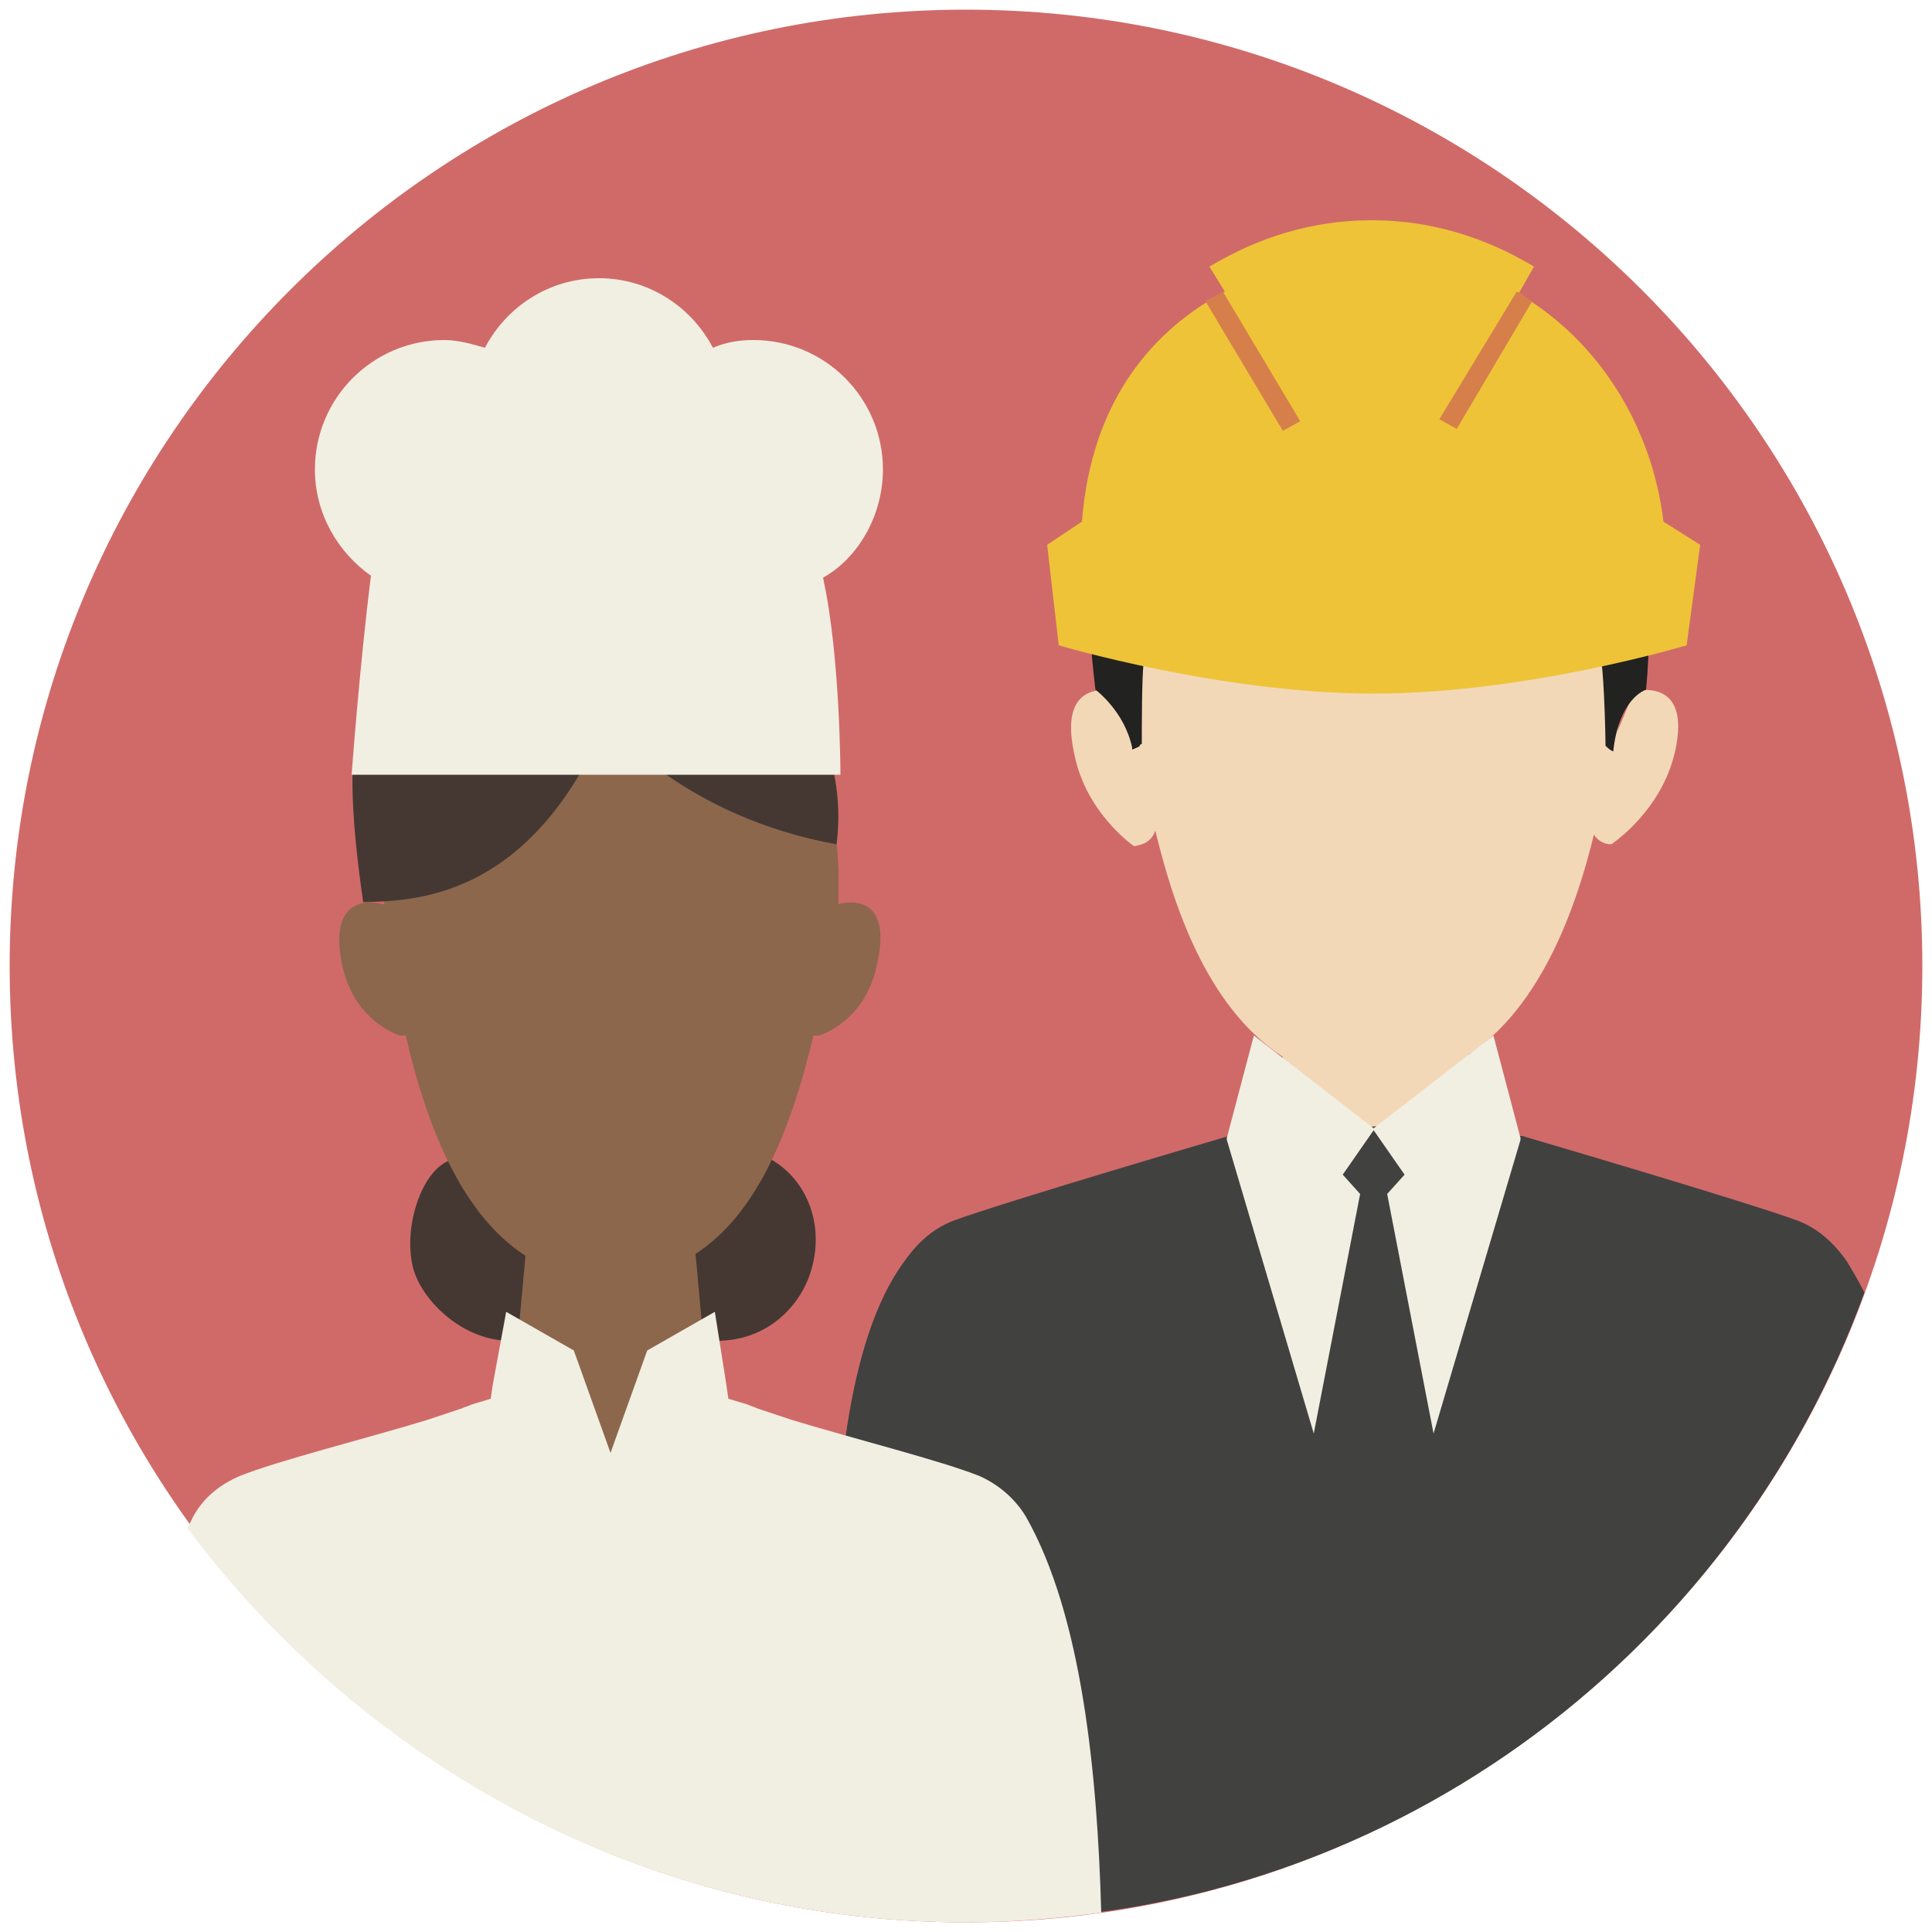
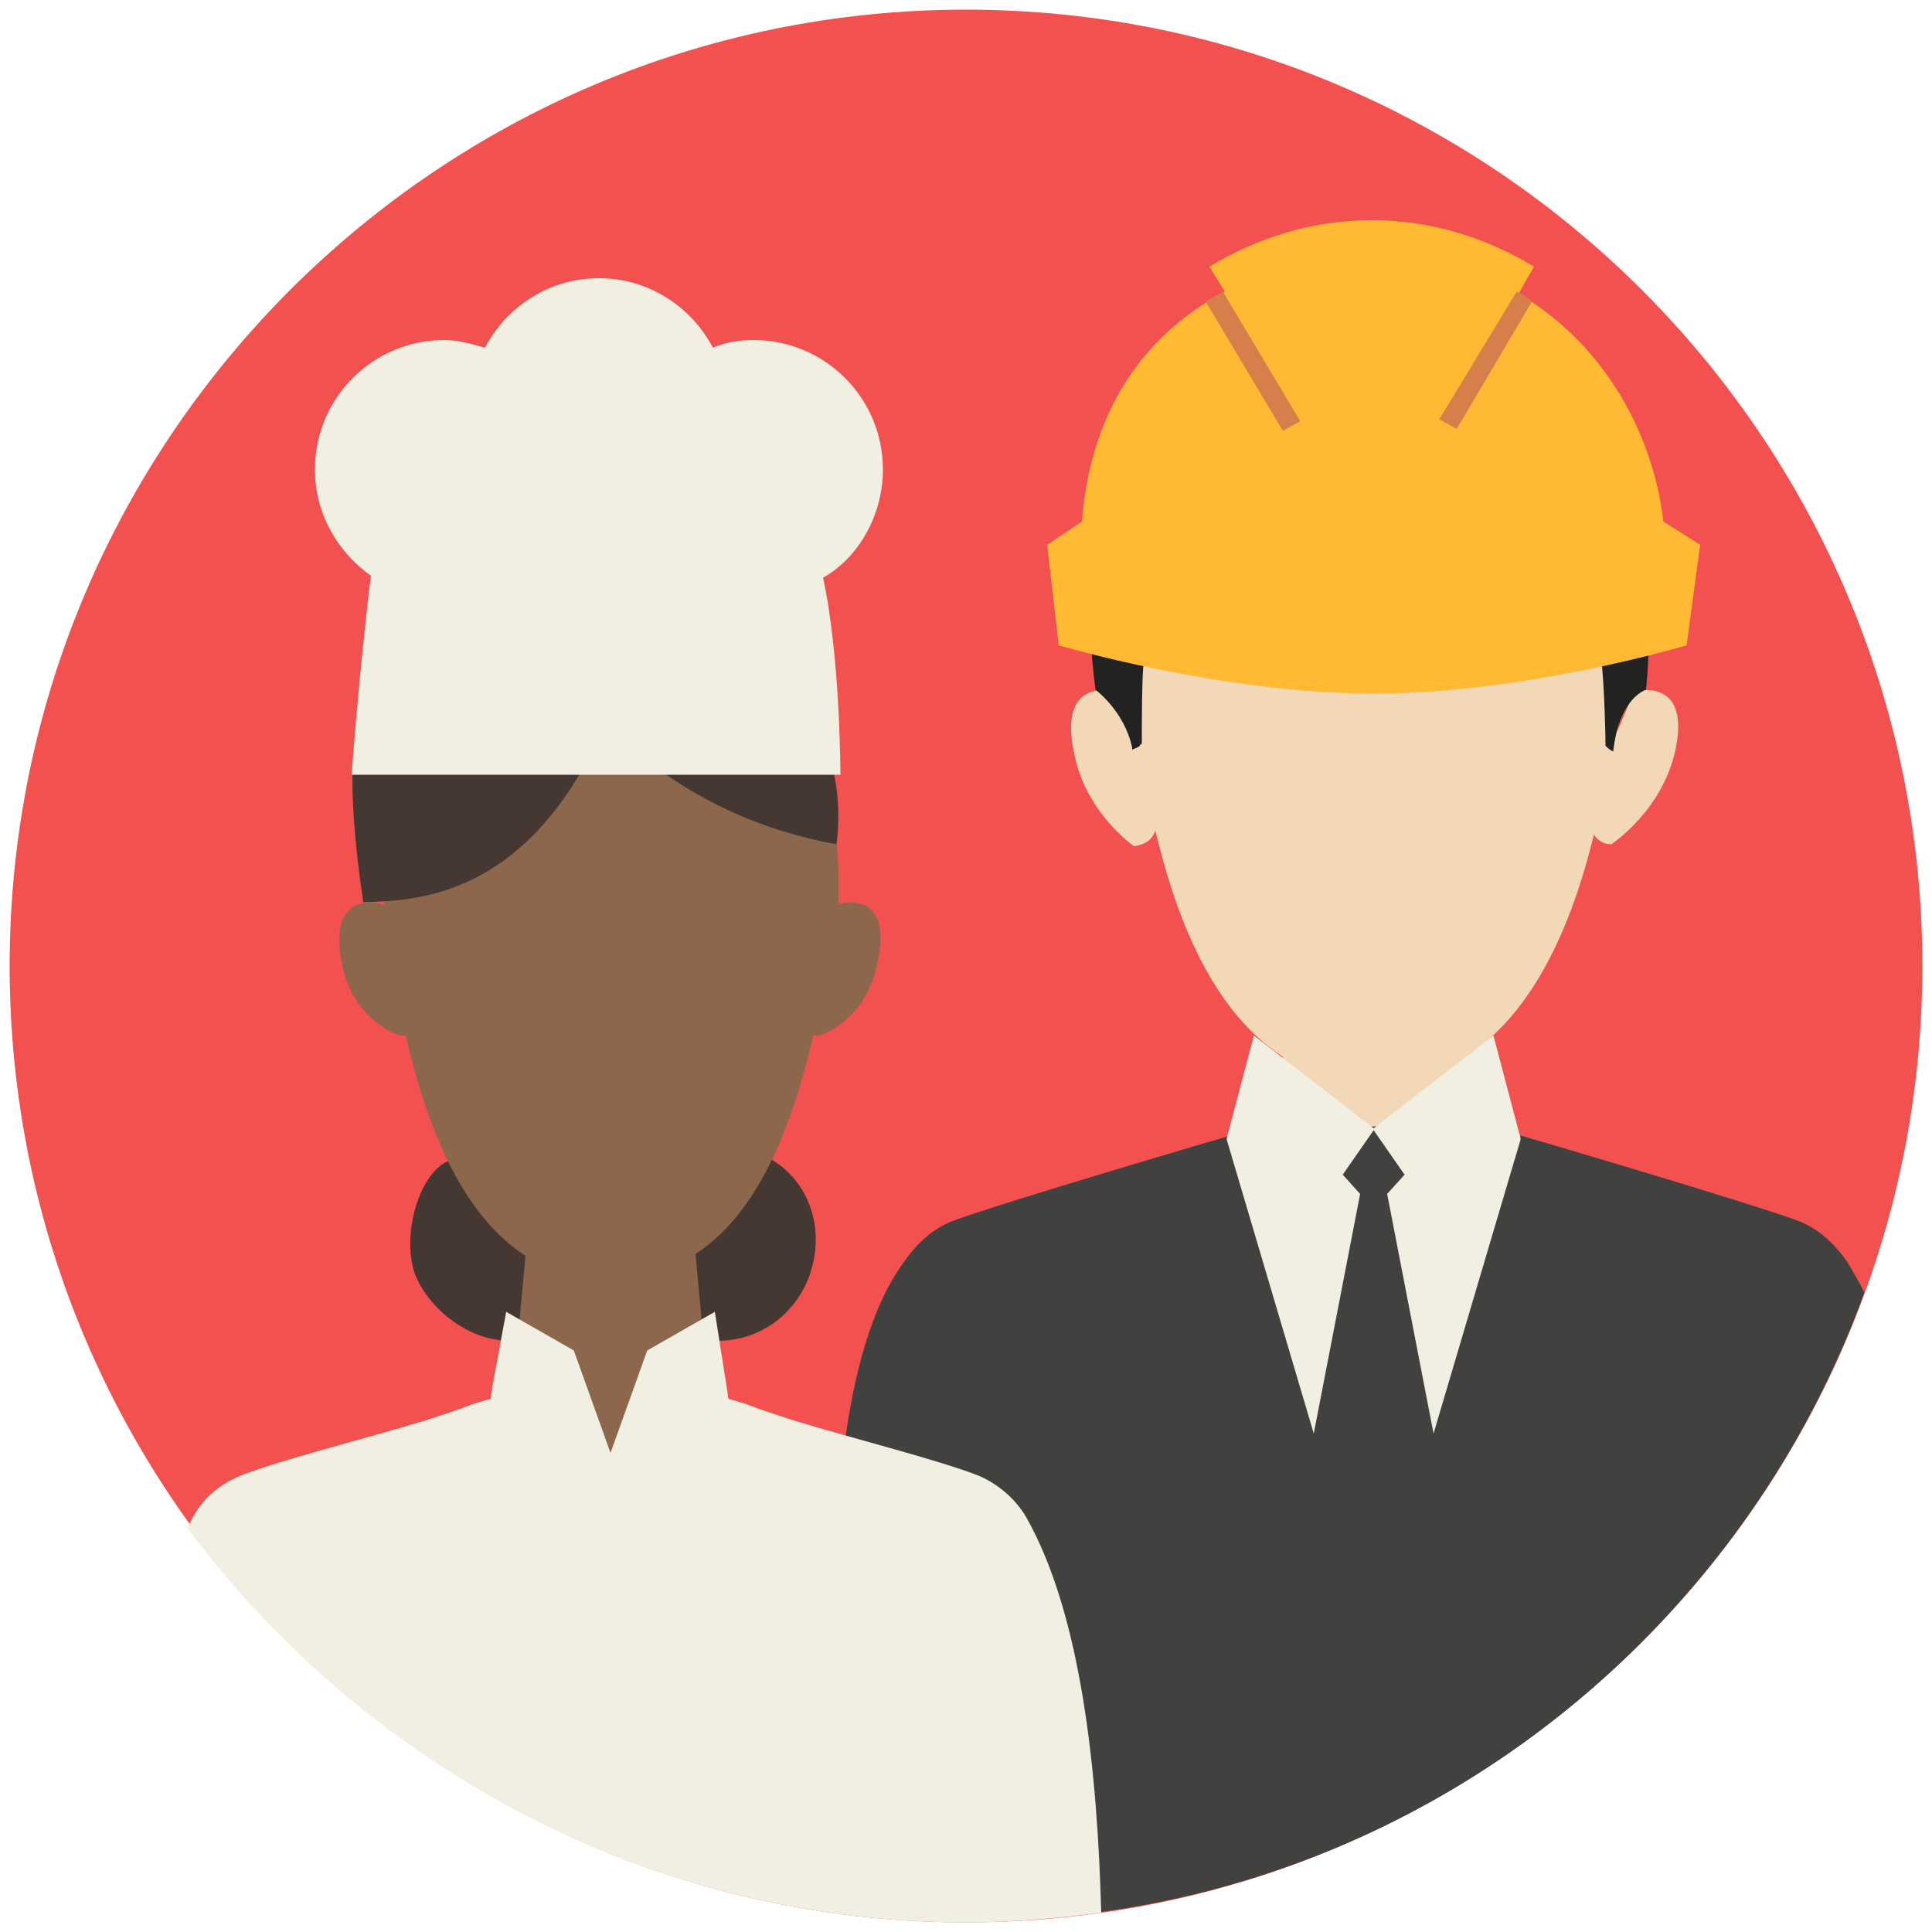
<svg xmlns="http://www.w3.org/2000/svg" viewBox="0 0 100 100">
-   <path fill="#D06A69" d="M50,0.5C22.7,0.5,0.5,22.7,0.5,50c0,27.3,22.2,49.5,49.5,49.5c27.3,0,49.5-22.2,49.5-49.5   C99.5,22.7,77.3,0.5,50,0.5" />
+   <path fill="#f25150" d="M50,0.5C22.7,0.5,0.5,22.7,0.5,50c0,27.3,22.2,49.5,49.5,49.5c27.3,0,49.5-22.2,49.5-49.5   C99.5,22.7,77.3,0.5,50,0.5" />
  <path fill="#F3D8B8" d="M84.5,35.8c0,0.3-0.4,1.1-0.8,2.1c0.3-1.6,0.7-3.4,0.6-4c-0.1-8.3-6.7-13.7-13.2-13.7   c-6.6,0-13.1,5.4-13.2,13.7c0,0.7,0.3,2.6,0.7,4.2c-0.4-1.1-0.8-2-0.8-2.3c0,0-3.1-0.9-2.2,3.2c0.6,3.1,3.1,4.8,3.1,4.8   c0.6-0.1,0.9-0.3,1.1-0.8c0.9,3.7,2.6,9.1,6.6,11.7l-0.5,11.2l10.9-1.6L76,54.6c3.8-2.5,5.6-7.7,6.5-11.4c0.2,0.3,0.5,0.5,0.9,0.5   c0,0,2.6-1.7,3.3-4.8C87.6,34.9,84.5,35.8,84.5,35.8z M71.1,56.1L71.1,56.1C71.1,56.1,71.1,56.1,71.1,56.1L71.1,56.1z" />
  <path fill="#414140" d="M96.5,66.9c-0.3-0.6-0.6-1.1-0.9-1.6c-0.7-1-1.5-1.7-2.5-2.1c-2.7-1-14.3-4.4-14.3-4.4l-7.6-0.5l-7.6,0.5   c0,0-11.6,3.4-14.3,4.4c-1,0.4-1.8,1.1-2.5,2.1c-6,8.1-2.7,32.7-2.7,32.7l4.7,1.4c0.5,0,0.9,0,1.4,0C71.4,99.5,89.6,85.9,96.5,66.9   z" />
  <polygon fill="#F1EFE2" points="78.7,58.9 77.3,53.6 71.1,58.4 64.9,53.6 63.5,58.9 63.5,59 63.5,59 68,74.2 70.4,61.8 69.5,60.8    71.1,58.5 72.7,60.8 71.8,61.8 74.2,74.2 78.7,59 78.7,59  " />
  <path fill="#222221" d="M84.1,23.3c-3.2-3.2-8.8-6.3-13-6.1c-1.8,0.1-4.2,0.7-5.3,1.8c0,0-4.8,0.6-7,3.1c-1.9,2.1-3.1,5.3-2.1,13.6   c0,0,1.5,1.1,1.9,3c0,0.2,0.3-0.1,0.5-0.2c0-0.9,0-3.6,0.1-4.2c0.6-4.2,1.3-6.7,6.7-9.9c0,0,2.1,0.6,3.9,1.2   c0.8,0.3,3.1,1.1,3.5,1.2c3.6,1.4,7.6,1.9,9.5,7c0.2,0.4,0.3,4,0.3,4.8c0.1,0.1,0.2,0.2,0.4,0.3c0.3-2.8,1.7-3.2,1.7-3.2   C85.6,31.6,85.3,24.5,84.1,23.3" />
  <path fill="#222221" d="M58.6,38.8c0.2-0.1,0.3-0.1,0.4-0.2c0-0.9-0.4-3.7-0.3-4.3" />
-   <path fill="#EEC338" d="M86.1,27L86.1,27c-0.6-5-3.4-9.4-7.5-11.8l0.8-1.4c-2.5-1.5-5.3-2.4-8.4-2.4s-5.9,0.9-8.4,2.4l0.8,1.3   c-3.6,1.9-6.9,5.5-7.4,11.9l-1.8,1.2l0.6,5.2c0,0,8.4,2.5,16.3,2.5s16.2-2.5,16.2-2.5l0.7-5.2L86.1,27z" />
+   <path fill="#ffb933" d="M86.1,27L86.1,27c-0.6-5-3.4-9.4-7.5-11.8l0.8-1.4c-2.5-1.5-5.3-2.4-8.4-2.4s-5.9,0.9-8.4,2.4l0.8,1.3   c-3.6,1.9-6.9,5.5-7.4,11.9l-1.8,1.2l0.6,5.2c0,0,8.4,2.5,16.3,2.5s16.2-2.5,16.2-2.5l0.7-5.2L86.1,27z" />
  <path fill="#453833" d="M23.5,60c-1.6,0.3-2.7,3.5-2.1,5.7c0.5,1.7,2.6,3.7,5,3.7c1.9,0,4-1,5.2-2.5c0.3-0.3,0.5-0.7,0.7-1.1   c0.8,1.8,2.6,3.6,4.8,3.6c2.7,0,4.4-1.9,4.9-3.7c0.7-2.4-0.3-4.8-2.3-5.8H23.5z" />
  <path fill="#8C674C" d="M43.4,46.8C43.4,46.8,43.4,46.8,43.4,46.8c0-0.5,0-1,0-1.5c-0.1-7.9-5.5-13.4-11.8-13.4   c-6.3,0-11.7,5.4-11.8,13.4c0,0.5,0,1,0.1,1.5c0,0,0,0-0.1,0c0,0-2.9-0.9-2.1,3.1c0.6,3,3,3.7,3,3.7c0.1,0,0.2,0,0.3,0   c1.2,5.2,3.1,9.4,6.2,11.4l-1,10.8h10.8L36,64.9c3.1-2,4.9-6.2,6.1-11.3c0.1,0,0.2,0,0.3,0c0,0,2.4-0.7,3-3.7   C46.3,45.9,43.4,46.8,43.4,46.8z" />
  <path fill="#F1EFE2" d="M50,99.5c2.4,0,4.7-0.2,7-0.5c-0.2-7.2-1-15.4-3.9-20.5c-0.6-1-1.5-1.7-2.4-2.1c-2-0.8-6.4-1.9-9.7-2.9   l-1.8-0.6c-0.2-0.1-0.3-0.1-0.5-0.2c0,0,0,0,0,0l-1-0.3l-0.1-0.7L37,67.9l-3.5,2l-1.9,5.3l-1.9-5.3l-3.5-2l-0.7,3.8l-0.1,0.7   l-1,0.3c0,0,0,0,0,0c-0.2,0.1-0.3,0.1-0.5,0.2l-1.8,0.6c-3.3,1-7.7,2.1-9.7,2.9c-0.9,0.4-1.8,1-2.4,2.1c-0.1,0.2-0.2,0.4-0.3,0.6   C18.9,91.4,33.5,99.5,50,99.5z" />
  <path fill="#453833" d="M31.6,28.7v-1.5c0,0-8.9,3.9-11,6.3c-2.2,2.5-3,4.9-1.8,13.2c2.5-0.1,8.8,0,12.8-9.9v0.8   c0,0,3.9,4.7,11.7,6.1C44.5,34.4,33.8,28.7,31.6,28.7" />
  <path fill="#F1EFE2" d="M45.7,24.3c0-3.7-3-6.7-6.7-6.7c-0.7,0-1.4,0.1-2.1,0.4c-1.1-2.1-3.3-3.6-5.9-3.6c-2.6,0-4.8,1.5-5.9,3.6   c-0.7-0.2-1.4-0.4-2.1-0.4c-3.7,0-6.7,3-6.7,6.7c0,2.3,1.2,4.3,2.9,5.5c-0.6,4.8-1,10.3-1,10.3h25.3c0,0,0-6.1-0.9-10.2   C44.4,28.9,45.7,26.7,45.7,24.3" />
  <path fill="#D67F4B" d="M74.5,21.7l0.9,0.5l3.9-6.6c-0.3-0.2-0.5-0.4-0.8-0.5L74.5,21.7z" />
  <path fill="#D67F4B" d="M63.3,15.1c-0.3,0.2-0.6,0.3-0.9,0.5l4,6.7l0.9-0.5L63.3,15.1z" />
</svg>
